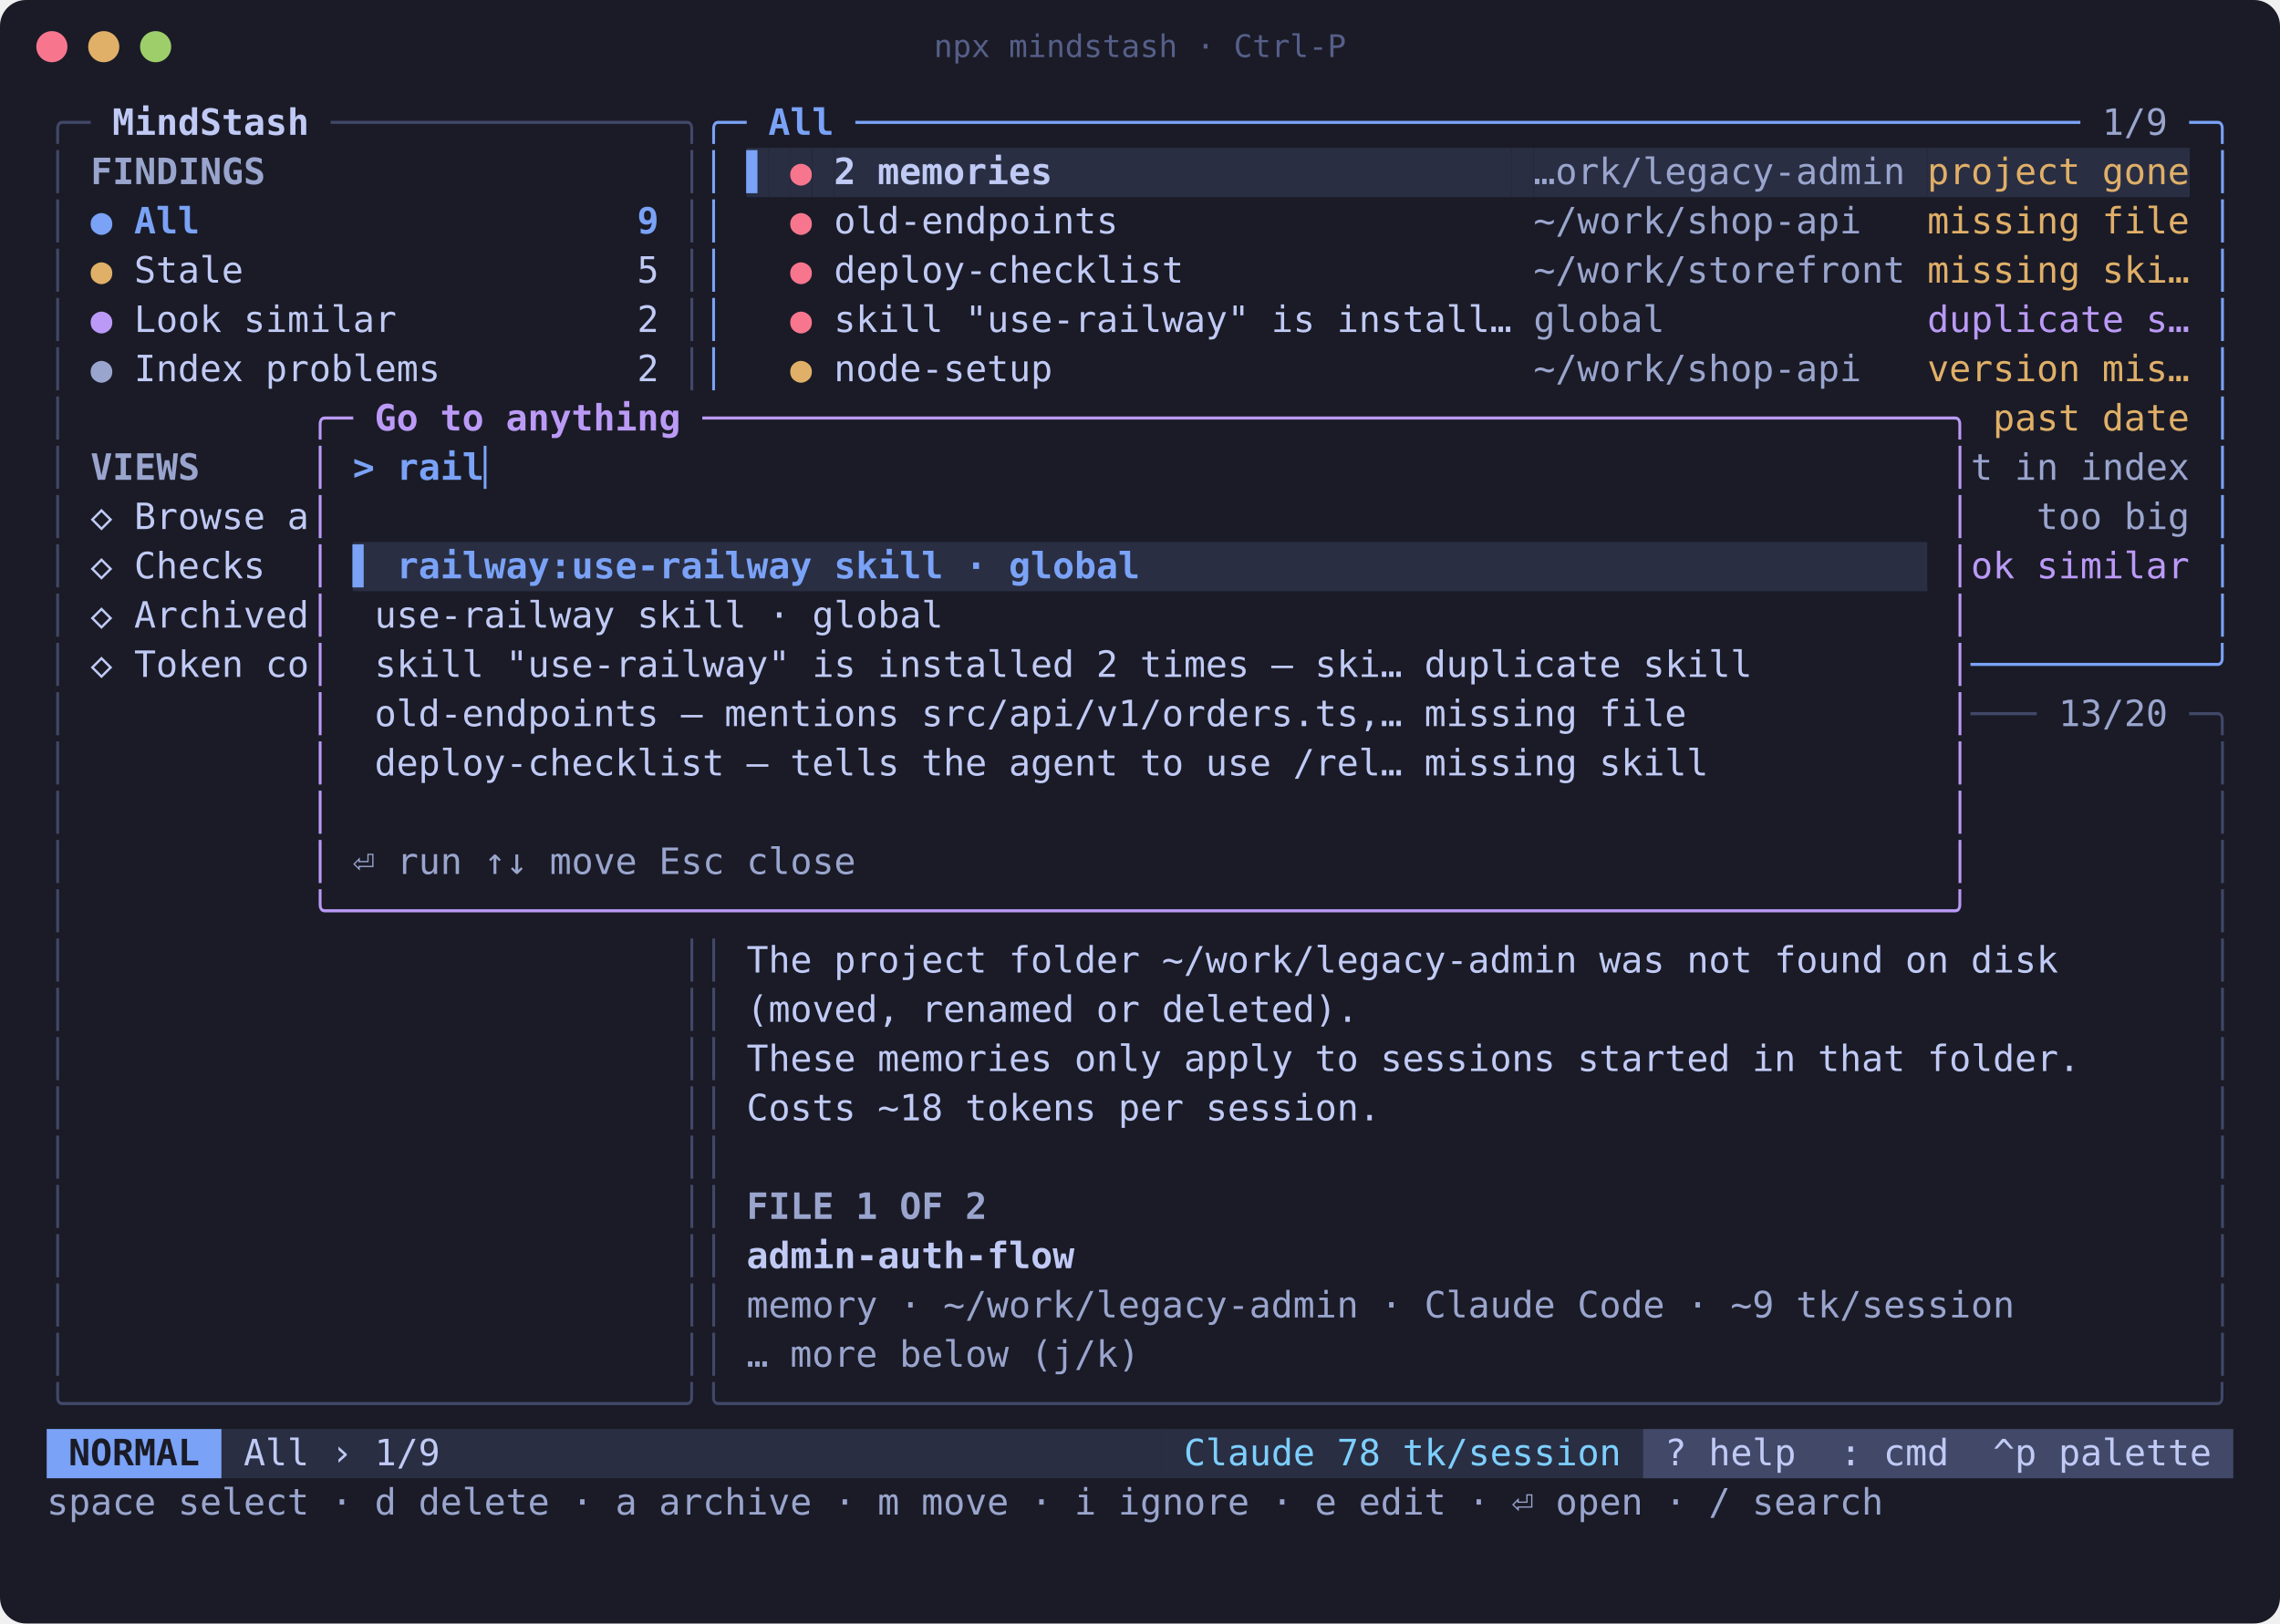
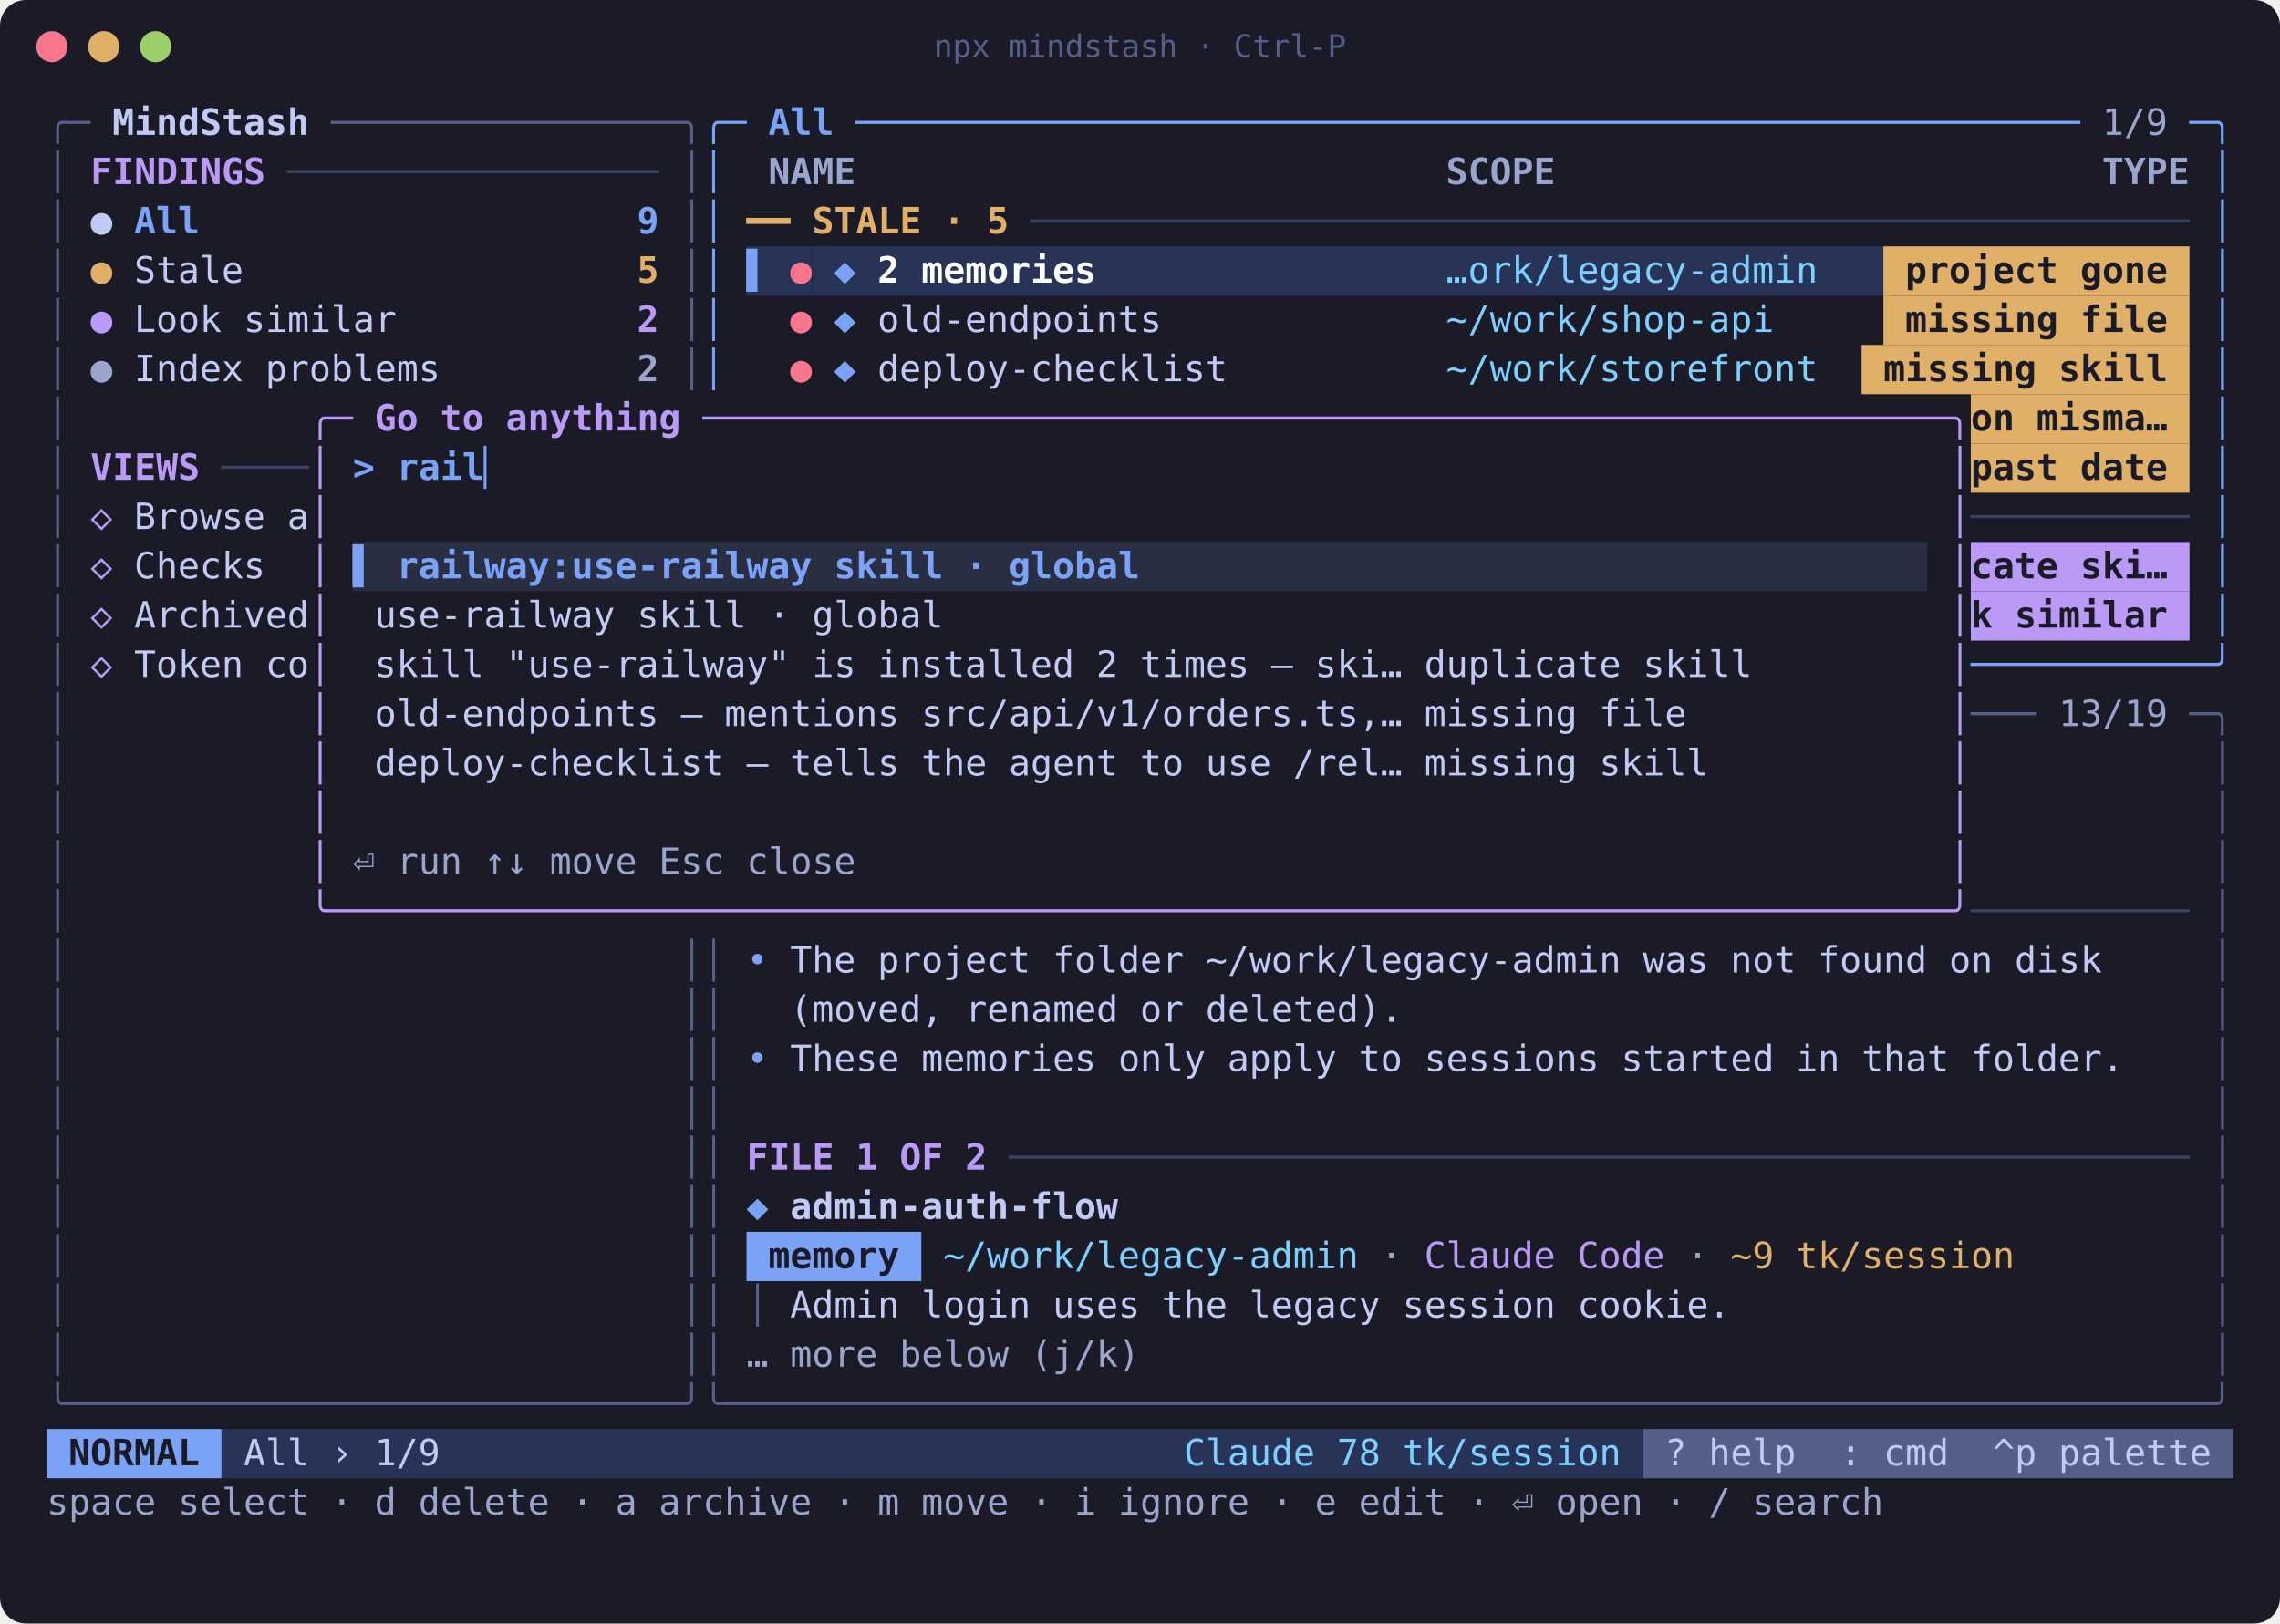
<svg xmlns="http://www.w3.org/2000/svg" width="879" height="626" viewBox="0 0 879 626" role="img" aria-label="npx mindstash · Ctrl-P">
  <rect width="879" height="626" rx="10" fill="#1a1b26" />
  <circle cx="20" cy="18" r="6" fill="#f7768e" />
  <circle cx="40" cy="18" r="6" fill="#e0af68" />
  <circle cx="60" cy="18" r="6" fill="#9ece6a" />
  <text x="439.5" y="22" fill="#565f89" font-size="12" text-anchor="middle" font-family="ui-monospace, SFMono-Regular, Menlo, monospace">npx mindstash · Ctrl-P</text>
  <g font-family="ui-monospace, SFMono-Regular, Menlo, Consolas, monospace" font-size="14" xml:space="preserve">
-     <text x="18.0" y="52" fill="#414868">╭─</text>
+     <text x="18.0" y="52" fill="#565f89">╭─</text>
    <text x="43.3" y="52" fill="#c0caf5" font-weight="700">MindStash</text>
-     <text x="127.6" y="52" fill="#414868">────────────────╮</text>
+     <text x="127.6" y="52" fill="#565f89">────────────────╮</text>
    <text x="270.9" y="52" fill="#7aa2f7">╭─</text>
    <text x="296.2" y="52" fill="#7aa2f7" font-weight="700">All</text>
    <text x="329.9" y="52" fill="#7aa2f7">────────────────────────────────────────────────────────</text>
    <text x="810.4" y="52" fill="#9aa5ce">1/9</text>
    <text x="844.1" y="52" fill="#7aa2f7">─╮</text>
-     <text x="18.0" y="71" fill="#414868">│</text>
-     <text x="34.9" y="71" fill="#9aa5ce" font-weight="700">FINDINGS</text>
-     <text x="262.5" y="71" fill="#414868">│</text>
+     <text x="18.0" y="71" fill="#565f89">│</text>
+     <text x="34.9" y="71" fill="#bb9af7" font-weight="700">FINDINGS</text>
+     <text x="110.7" y="71" fill="#3b4261">─────────────────</text>
+     <text x="262.5" y="71" fill="#565f89">│</text>
    <text x="270.9" y="71" fill="#7aa2f7">│</text>
-     <rect x="287.8" y="57" width="8.4" height="19" fill="#292e42" />
-     <text x="287.8" y="71" fill="#7aa2f7">▌</text>
-     <rect x="296.2" y="57" width="8.4" height="19" fill="#292e42" />
-     <rect x="304.6" y="57" width="8.4" height="19" fill="#292e42" />
-     <text x="304.6" y="71" fill="#f7768e">●</text>
-     <rect x="313.1" y="57" width="8.4" height="19" fill="#292e42" />
-     <rect x="321.5" y="57" width="261.3" height="19" fill="#292e42" />
-     <text x="321.5" y="71" fill="#c0caf5" font-weight="700">2</text>
-     <text x="338.3" y="71" fill="#c0caf5" font-weight="700">memories</text>
-     <rect x="582.8" y="57" width="8.4" height="19" fill="#292e42" />
-     <rect x="591.2" y="57" width="143.3" height="19" fill="#292e42" />
-     <text x="591.2" y="71" fill="#9aa5ce">…ork/legacy-admin</text>
-     <rect x="734.5" y="57" width="8.4" height="19" fill="#292e42" />
-     <rect x="743.0" y="57" width="101.2" height="19" fill="#292e42" />
-     <text x="743.0" y="71" fill="#e0af68">project</text>
-     <text x="810.4" y="71" fill="#e0af68">gone</text>
+     <text x="296.2" y="71" fill="#9aa5ce" font-weight="700">NAME</text>
+     <text x="557.5" y="71" fill="#9aa5ce" font-weight="700">SCOPE</text>
+     <text x="810.4" y="71" fill="#9aa5ce" font-weight="700">TYPE</text>
    <text x="852.6" y="71" fill="#7aa2f7">│</text>
-     <text x="18.0" y="90" fill="#414868">│</text>
-     <text x="34.9" y="90" fill="#7aa2f7" font-weight="700">●</text>
+     <text x="18.0" y="90" fill="#565f89">│</text>
+     <text x="34.9" y="90" fill="#c0caf5" font-weight="700">●</text>
    <text x="51.7" y="90" fill="#7aa2f7" font-weight="700">All</text>
    <text x="245.6" y="90" fill="#7aa2f7" font-weight="700">9</text>
-     <text x="262.5" y="90" fill="#414868">│</text>
+     <text x="262.5" y="90" fill="#565f89">│</text>
    <text x="270.9" y="90" fill="#7aa2f7">│</text>
-     <text x="304.6" y="90" fill="#f7768e">●</text>
-     <text x="321.5" y="90" fill="#c0caf5">old-endpoints</text>
-     <text x="591.2" y="90" fill="#9aa5ce">~/work/shop-api</text>
-     <text x="743.0" y="90" fill="#e0af68">missing</text>
-     <text x="810.4" y="90" fill="#e0af68">file</text>
+     <text x="287.8" y="90" fill="#e0af68">━━</text>
+     <text x="313.1" y="90" fill="#e0af68" font-weight="700">STALE</text>
+     <text x="363.6" y="90" fill="#e0af68" font-weight="700">·</text>
+     <text x="380.5" y="90" fill="#e0af68" font-weight="700">5</text>
+     <text x="397.3" y="90" fill="#3b4261">─────────────────────────────────────────────────────</text>
    <text x="852.6" y="90" fill="#7aa2f7">│</text>
-     <text x="18.0" y="109" fill="#414868">│</text>
+     <text x="18.0" y="109" fill="#565f89">│</text>
    <text x="34.9" y="109" fill="#e0af68">●</text>
    <text x="51.7" y="109" fill="#c0caf5">Stale</text>
-     <text x="245.6" y="109" fill="#c0caf5">5</text>
-     <text x="262.5" y="109" fill="#414868">│</text>
+     <text x="245.6" y="109" fill="#e0af68" font-weight="700">5</text>
+     <text x="262.5" y="109" fill="#565f89">│</text>
    <text x="270.9" y="109" fill="#7aa2f7">│</text>
+     <rect x="287.8" y="95" width="8.4" height="19" fill="#283457" />
+     <text x="287.8" y="109" fill="#7aa2f7">▌</text>
+     <rect x="296.2" y="95" width="8.4" height="19" fill="#283457" />
+     <rect x="304.6" y="95" width="8.4" height="19" fill="#283457" />
    <text x="304.6" y="109" fill="#f7768e">●</text>
-     <text x="321.5" y="109" fill="#c0caf5">deploy-checklist</text>
-     <text x="591.2" y="109" fill="#9aa5ce">~/work/storefront</text>
-     <text x="743.0" y="109" fill="#e0af68">missing</text>
-     <text x="810.4" y="109" fill="#e0af68">ski…</text>
+     <rect x="313.1" y="95" width="25.3" height="19" fill="#283457" />
+     <text x="321.5" y="109" fill="#7aa2f7">◆</text>
+     <rect x="338.3" y="95" width="210.8" height="19" fill="#283457" />
+     <text x="338.3" y="109" fill="#ffffff" font-weight="700">2</text>
+     <text x="355.2" y="109" fill="#ffffff" font-weight="700">memories</text>
+     <rect x="549.1" y="95" width="8.4" height="19" fill="#283457" />
+     <rect x="557.5" y="95" width="143.3" height="19" fill="#283457" />
+     <text x="557.5" y="109" fill="#7dcfff">…ork/legacy-admin</text>
+     <rect x="700.8" y="95" width="25.3" height="19" fill="#283457" />
+     <rect x="726.1" y="95" width="118.0" height="19" fill="#e0af68" />
+     <text x="734.5" y="109" fill="#1a1b26" font-weight="700">project</text>
+     <text x="802.0" y="109" fill="#1a1b26" font-weight="700">gone</text>
    <text x="852.6" y="109" fill="#7aa2f7">│</text>
-     <text x="18.0" y="128" fill="#414868">│</text>
+     <text x="18.0" y="128" fill="#565f89">│</text>
    <text x="34.9" y="128" fill="#bb9af7">●</text>
    <text x="51.7" y="128" fill="#c0caf5">Look</text>
    <text x="93.9" y="128" fill="#c0caf5">similar</text>
-     <text x="245.6" y="128" fill="#c0caf5">2</text>
-     <text x="262.5" y="128" fill="#414868">│</text>
+     <text x="245.6" y="128" fill="#bb9af7" font-weight="700">2</text>
+     <text x="262.5" y="128" fill="#565f89">│</text>
    <text x="270.9" y="128" fill="#7aa2f7">│</text>
    <text x="304.6" y="128" fill="#f7768e">●</text>
-     <text x="321.5" y="128" fill="#c0caf5">skill</text>
-     <text x="372.1" y="128" fill="#c0caf5">"use-railway"</text>
-     <text x="490.1" y="128" fill="#c0caf5">is</text>
-     <text x="515.4" y="128" fill="#c0caf5">install…</text>
-     <text x="591.2" y="128" fill="#9aa5ce">global</text>
-     <text x="743.0" y="128" fill="#bb9af7">duplicate</text>
-     <text x="827.3" y="128" fill="#bb9af7">s…</text>
+     <text x="321.5" y="128" fill="#7aa2f7">◆</text>
+     <text x="338.3" y="128" fill="#c0caf5">old-endpoints</text>
+     <text x="557.5" y="128" fill="#7dcfff">~/work/shop-api</text>
+     <rect x="726.1" y="114" width="118.0" height="19" fill="#e0af68" />
+     <text x="734.5" y="128" fill="#1a1b26" font-weight="700">missing</text>
+     <text x="802.0" y="128" fill="#1a1b26" font-weight="700">file</text>
    <text x="852.6" y="128" fill="#7aa2f7">│</text>
-     <text x="18.0" y="147" fill="#414868">│</text>
+     <text x="18.0" y="147" fill="#565f89">│</text>
    <text x="34.9" y="147" fill="#9aa5ce">●</text>
    <text x="51.7" y="147" fill="#c0caf5">Index</text>
    <text x="102.3" y="147" fill="#c0caf5">problems</text>
-     <text x="245.6" y="147" fill="#c0caf5">2</text>
-     <text x="262.5" y="147" fill="#414868">│</text>
+     <text x="245.6" y="147" fill="#9aa5ce" font-weight="700">2</text>
+     <text x="262.5" y="147" fill="#565f89">│</text>
    <text x="270.9" y="147" fill="#7aa2f7">│</text>
-     <text x="304.6" y="147" fill="#e0af68">●</text>
-     <text x="321.5" y="147" fill="#c0caf5">node-setup</text>
-     <text x="591.2" y="147" fill="#9aa5ce">~/work/shop-api</text>
-     <text x="743.0" y="147" fill="#e0af68">version</text>
-     <text x="810.4" y="147" fill="#e0af68">mis…</text>
+     <text x="304.6" y="147" fill="#f7768e">●</text>
+     <text x="321.5" y="147" fill="#7aa2f7">◆</text>
+     <text x="338.3" y="147" fill="#c0caf5">deploy-checklist</text>
+     <text x="557.5" y="147" fill="#7dcfff">~/work/storefront</text>
+     <rect x="717.7" y="133" width="126.4" height="19" fill="#e0af68" />
+     <text x="726.1" y="147" fill="#1a1b26" font-weight="700">missing</text>
+     <text x="793.6" y="147" fill="#1a1b26" font-weight="700">skill</text>
    <text x="852.6" y="147" fill="#7aa2f7">│</text>
-     <text x="18.0" y="166" fill="#414868">│</text>
+     <text x="18.0" y="166" fill="#565f89">│</text>
    <text x="119.2" y="166" fill="#bb9af7">╭─</text>
    <text x="144.4" y="166" fill="#bb9af7" font-weight="700">Go</text>
    <text x="169.7" y="166" fill="#bb9af7" font-weight="700">to</text>
    <text x="195.0" y="166" fill="#bb9af7" font-weight="700">anything</text>
    <text x="270.9" y="166" fill="#bb9af7">─────────────────────────────────────────────────────────╮</text>
-     <text x="768.3" y="166" fill="#e0af68">past</text>
-     <text x="810.4" y="166" fill="#e0af68">date</text>
+     <rect x="759.8" y="152" width="84.3" height="19" fill="#e0af68" />
+     <text x="759.8" y="166" fill="#1a1b26" font-weight="700">on</text>
+     <text x="785.1" y="166" fill="#1a1b26" font-weight="700">misma…</text>
    <text x="852.6" y="166" fill="#7aa2f7">│</text>
-     <text x="18.0" y="185" fill="#414868">│</text>
-     <text x="34.9" y="185" fill="#9aa5ce" font-weight="700">VIEWS</text>
+     <text x="18.0" y="185" fill="#565f89">│</text>
+     <text x="34.9" y="185" fill="#bb9af7" font-weight="700">VIEWS</text>
+     <text x="85.4" y="185" fill="#3b4261">────</text>
    <text x="119.2" y="185" fill="#bb9af7">│</text>
    <text x="136.0" y="185" fill="#7aa2f7" font-weight="700">&gt;</text>
    <text x="152.9" y="185" fill="#7aa2f7" font-weight="700">rail▏</text>
    <text x="751.4" y="185" fill="#bb9af7">│</text>
-     <text x="759.8" y="185" fill="#9aa5ce">t</text>
-     <text x="776.7" y="185" fill="#9aa5ce">in</text>
-     <text x="802.0" y="185" fill="#9aa5ce">index</text>
+     <rect x="759.8" y="171" width="84.3" height="19" fill="#e0af68" />
+     <text x="759.8" y="185" fill="#1a1b26" font-weight="700">past</text>
+     <text x="802.0" y="185" fill="#1a1b26" font-weight="700">date</text>
    <text x="852.6" y="185" fill="#7aa2f7">│</text>
-     <text x="18.0" y="204" fill="#414868">│</text>
-     <text x="34.9" y="204" fill="#c0caf5">◇</text>
+     <text x="18.0" y="204" fill="#565f89">│</text>
+     <text x="34.9" y="204" fill="#bb9af7">◇</text>
    <text x="51.7" y="204" fill="#c0caf5">Browse</text>
    <text x="110.7" y="204" fill="#c0caf5">a</text>
    <text x="119.2" y="204" fill="#bb9af7">│</text>
    <text x="751.4" y="204" fill="#bb9af7">│</text>
-     <text x="785.1" y="204" fill="#9aa5ce">too</text>
-     <text x="818.9" y="204" fill="#9aa5ce">big</text>
+     <text x="759.8" y="204" fill="#3b4261">──────────</text>
    <text x="852.6" y="204" fill="#7aa2f7">│</text>
-     <text x="18.0" y="223" fill="#414868">│</text>
-     <text x="34.9" y="223" fill="#c0caf5">◇</text>
+     <text x="18.0" y="223" fill="#565f89">│</text>
+     <text x="34.9" y="223" fill="#bb9af7">◇</text>
    <text x="51.7" y="223" fill="#c0caf5">Checks</text>
    <text x="119.2" y="223" fill="#bb9af7">│</text>
    <rect x="136.0" y="209" width="607.0" height="19" fill="#292e42" />
    <text x="136.0" y="223" fill="#7aa2f7" font-weight="700">▌</text>
    <text x="152.9" y="223" fill="#7aa2f7" font-weight="700">railway:use-railway</text>
    <text x="321.5" y="223" fill="#7aa2f7" font-weight="700">skill</text>
    <text x="372.1" y="223" fill="#7aa2f7" font-weight="700">·</text>
    <text x="388.9" y="223" fill="#7aa2f7" font-weight="700">global</text>
-     <text x="751.4" y="223" fill="#bb9af7">│ok</text>
-     <text x="785.1" y="223" fill="#bb9af7">similar</text>
+     <text x="751.4" y="223" fill="#bb9af7">│</text>
+     <rect x="759.8" y="209" width="84.3" height="19" fill="#bb9af7" />
+     <text x="759.8" y="223" fill="#1a1b26" font-weight="700">cate</text>
+     <text x="802.0" y="223" fill="#1a1b26" font-weight="700">ski…</text>
    <text x="852.6" y="223" fill="#7aa2f7">│</text>
-     <text x="18.0" y="242" fill="#414868">│</text>
-     <text x="34.9" y="242" fill="#c0caf5">◇</text>
+     <text x="18.0" y="242" fill="#565f89">│</text>
+     <text x="34.9" y="242" fill="#bb9af7">◇</text>
    <text x="51.7" y="242" fill="#c0caf5">Archived</text>
    <text x="119.2" y="242" fill="#bb9af7">│</text>
    <text x="144.4" y="242" fill="#c0caf5">use-railway</text>
    <text x="245.6" y="242" fill="#c0caf5">skill</text>
    <text x="296.2" y="242" fill="#c0caf5">·</text>
    <text x="313.1" y="242" fill="#c0caf5">global</text>
    <text x="751.4" y="242" fill="#bb9af7">│</text>
+     <rect x="759.8" y="228" width="84.3" height="19" fill="#bb9af7" />
+     <text x="759.8" y="242" fill="#1a1b26" font-weight="700">k</text>
+     <text x="776.7" y="242" fill="#1a1b26" font-weight="700">similar</text>
    <text x="852.6" y="242" fill="#7aa2f7">│</text>
-     <text x="18.0" y="261" fill="#414868">│</text>
-     <text x="34.9" y="261" fill="#c0caf5">◇</text>
+     <text x="18.0" y="261" fill="#565f89">│</text>
+     <text x="34.9" y="261" fill="#bb9af7">◇</text>
    <text x="51.7" y="261" fill="#c0caf5">Token</text>
    <text x="102.3" y="261" fill="#c0caf5">co</text>
    <text x="119.2" y="261" fill="#bb9af7">│</text>
    <text x="144.4" y="261" fill="#c0caf5">skill</text>
    <text x="195.0" y="261" fill="#c0caf5">"use-railway"</text>
    <text x="313.1" y="261" fill="#c0caf5">is</text>
    <text x="338.3" y="261" fill="#c0caf5">installed</text>
    <text x="422.6" y="261" fill="#c0caf5">2</text>
    <text x="439.5" y="261" fill="#c0caf5">times</text>
    <text x="490.1" y="261" fill="#c0caf5">—</text>
    <text x="506.9" y="261" fill="#c0caf5">ski…</text>
    <text x="549.1" y="261" fill="#c0caf5">duplicate</text>
    <text x="633.4" y="261" fill="#c0caf5">skill</text>
    <text x="751.4" y="261" fill="#bb9af7">│</text>
    <text x="759.8" y="261" fill="#7aa2f7">───────────╯</text>
-     <text x="18.0" y="280" fill="#414868">│</text>
+     <text x="18.0" y="280" fill="#565f89">│</text>
    <text x="119.2" y="280" fill="#bb9af7">│</text>
    <text x="144.4" y="280" fill="#c0caf5">old-endpoints</text>
    <text x="262.5" y="280" fill="#c0caf5">—</text>
    <text x="279.3" y="280" fill="#c0caf5">mentions</text>
    <text x="355.2" y="280" fill="#c0caf5">src/api/v1/orders.ts,…</text>
    <text x="549.1" y="280" fill="#c0caf5">missing</text>
    <text x="616.5" y="280" fill="#c0caf5">file</text>
    <text x="751.4" y="280" fill="#bb9af7">│</text>
-     <text x="759.8" y="280" fill="#414868">───</text>
-     <text x="793.6" y="280" fill="#9aa5ce">13/20</text>
-     <text x="844.1" y="280" fill="#414868">─╮</text>
-     <text x="18.0" y="299" fill="#414868">│</text>
+     <text x="759.8" y="280" fill="#565f89">───</text>
+     <text x="793.6" y="280" fill="#9aa5ce">13/19</text>
+     <text x="844.1" y="280" fill="#565f89">─╮</text>
+     <text x="18.0" y="299" fill="#565f89">│</text>
    <text x="119.2" y="299" fill="#bb9af7">│</text>
    <text x="144.4" y="299" fill="#c0caf5">deploy-checklist</text>
    <text x="287.8" y="299" fill="#c0caf5">—</text>
    <text x="304.6" y="299" fill="#c0caf5">tells</text>
    <text x="355.2" y="299" fill="#c0caf5">the</text>
    <text x="388.9" y="299" fill="#c0caf5">agent</text>
    <text x="439.5" y="299" fill="#c0caf5">to</text>
    <text x="464.8" y="299" fill="#c0caf5">use</text>
    <text x="498.5" y="299" fill="#c0caf5">/rel…</text>
    <text x="549.1" y="299" fill="#c0caf5">missing</text>
    <text x="616.5" y="299" fill="#c0caf5">skill</text>
    <text x="751.4" y="299" fill="#bb9af7">│</text>
-     <text x="852.6" y="299" fill="#414868">│</text>
-     <text x="18.0" y="318" fill="#414868">│</text>
+     <text x="852.6" y="299" fill="#565f89">│</text>
+     <text x="18.0" y="318" fill="#565f89">│</text>
    <text x="119.2" y="318" fill="#bb9af7">│</text>
    <text x="751.4" y="318" fill="#bb9af7">│</text>
-     <text x="852.6" y="318" fill="#414868">│</text>
-     <text x="18.0" y="337" fill="#414868">│</text>
+     <text x="852.6" y="318" fill="#565f89">│</text>
+     <text x="18.0" y="337" fill="#565f89">│</text>
    <text x="119.2" y="337" fill="#bb9af7">│</text>
    <text x="136.0" y="337" fill="#9aa5ce">⏎</text>
    <text x="152.9" y="337" fill="#9aa5ce">run</text>
    <text x="186.6" y="337" fill="#9aa5ce">↑↓</text>
    <text x="211.9" y="337" fill="#9aa5ce">move</text>
    <text x="254.0" y="337" fill="#9aa5ce">Esc</text>
    <text x="287.8" y="337" fill="#9aa5ce">close</text>
    <text x="751.4" y="337" fill="#bb9af7">│</text>
-     <text x="852.6" y="337" fill="#414868">│</text>
-     <text x="18.0" y="356" fill="#414868">│</text>
+     <text x="852.6" y="337" fill="#565f89">│</text>
+     <text x="18.0" y="356" fill="#565f89">│</text>
    <text x="119.2" y="356" fill="#bb9af7">╰──────────────────────────────────────────────────────────────────────────╯</text>
-     <text x="852.6" y="356" fill="#414868">│</text>
-     <text x="18.0" y="375" fill="#414868">│</text>
-     <text x="262.5" y="375" fill="#414868">││</text>
-     <text x="287.8" y="375" fill="#c0caf5">The</text>
-     <text x="321.5" y="375" fill="#c0caf5">project</text>
-     <text x="388.9" y="375" fill="#c0caf5">folder</text>
-     <text x="447.9" y="375" fill="#c0caf5">~/work/legacy-admin</text>
-     <text x="616.5" y="375" fill="#c0caf5">was</text>
-     <text x="650.3" y="375" fill="#c0caf5">not</text>
-     <text x="684.0" y="375" fill="#c0caf5">found</text>
-     <text x="734.5" y="375" fill="#c0caf5">on</text>
-     <text x="759.8" y="375" fill="#c0caf5">disk</text>
-     <text x="852.6" y="375" fill="#414868">│</text>
-     <text x="18.0" y="394" fill="#414868">│</text>
-     <text x="262.5" y="394" fill="#414868">││</text>
-     <text x="287.8" y="394" fill="#c0caf5">(moved,</text>
-     <text x="355.2" y="394" fill="#c0caf5">renamed</text>
-     <text x="422.6" y="394" fill="#c0caf5">or</text>
-     <text x="447.9" y="394" fill="#c0caf5">deleted).</text>
-     <text x="852.6" y="394" fill="#414868">│</text>
-     <text x="18.0" y="413" fill="#414868">│</text>
-     <text x="262.5" y="413" fill="#414868">││</text>
-     <text x="287.8" y="413" fill="#c0caf5">These</text>
-     <text x="338.3" y="413" fill="#c0caf5">memories</text>
-     <text x="414.2" y="413" fill="#c0caf5">only</text>
-     <text x="456.4" y="413" fill="#c0caf5">apply</text>
-     <text x="506.9" y="413" fill="#c0caf5">to</text>
-     <text x="532.2" y="413" fill="#c0caf5">sessions</text>
-     <text x="608.1" y="413" fill="#c0caf5">started</text>
-     <text x="675.5" y="413" fill="#c0caf5">in</text>
-     <text x="700.8" y="413" fill="#c0caf5">that</text>
-     <text x="743.0" y="413" fill="#c0caf5">folder.</text>
-     <text x="852.6" y="413" fill="#414868">│</text>
-     <text x="18.0" y="432" fill="#414868">│</text>
-     <text x="262.5" y="432" fill="#414868">││</text>
-     <text x="287.8" y="432" fill="#c0caf5">Costs</text>
-     <text x="338.3" y="432" fill="#c0caf5">~18</text>
-     <text x="372.1" y="432" fill="#c0caf5">tokens</text>
-     <text x="431.1" y="432" fill="#c0caf5">per</text>
-     <text x="464.8" y="432" fill="#c0caf5">session.</text>
-     <text x="852.6" y="432" fill="#414868">│</text>
-     <text x="18.0" y="451" fill="#414868">│</text>
-     <text x="262.5" y="451" fill="#414868">││</text>
-     <text x="852.6" y="451" fill="#414868">│</text>
-     <text x="18.0" y="470" fill="#414868">│</text>
-     <text x="262.5" y="470" fill="#414868">││</text>
-     <text x="287.8" y="470" fill="#9aa5ce" font-weight="700">FILE</text>
-     <text x="329.9" y="470" fill="#9aa5ce" font-weight="700">1</text>
-     <text x="346.8" y="470" fill="#9aa5ce" font-weight="700">OF</text>
-     <text x="372.1" y="470" fill="#9aa5ce" font-weight="700">2</text>
-     <text x="852.6" y="470" fill="#414868">│</text>
-     <text x="18.0" y="489" fill="#414868">│</text>
-     <text x="262.5" y="489" fill="#414868">││</text>
-     <text x="287.8" y="489" fill="#c0caf5" font-weight="700">admin-auth-flow</text>
-     <text x="852.6" y="489" fill="#414868">│</text>
-     <text x="18.0" y="508" fill="#414868">│</text>
-     <text x="262.5" y="508" fill="#414868">││</text>
-     <text x="287.8" y="508" fill="#9aa5ce">memory</text>
-     <text x="346.8" y="508" fill="#9aa5ce">·</text>
-     <text x="363.6" y="508" fill="#9aa5ce">~/work/legacy-admin</text>
-     <text x="532.2" y="508" fill="#9aa5ce">·</text>
-     <text x="549.1" y="508" fill="#9aa5ce">Claude</text>
-     <text x="608.1" y="508" fill="#9aa5ce">Code</text>
-     <text x="650.3" y="508" fill="#9aa5ce">·</text>
-     <text x="667.1" y="508" fill="#9aa5ce">~9</text>
-     <text x="692.4" y="508" fill="#9aa5ce">tk/session</text>
-     <text x="852.6" y="508" fill="#414868">│</text>
-     <text x="18.0" y="527" fill="#414868">│</text>
-     <text x="262.5" y="527" fill="#414868">││</text>
+     <text x="759.8" y="356" fill="#3b4261">──────────</text>
+     <text x="852.6" y="356" fill="#565f89">│</text>
+     <text x="18.0" y="375" fill="#565f89">│</text>
+     <text x="262.5" y="375" fill="#565f89">││</text>
+     <text x="287.8" y="375" fill="#7aa2f7">•</text>
+     <text x="304.6" y="375" fill="#c0caf5">The</text>
+     <text x="338.3" y="375" fill="#c0caf5">project</text>
+     <text x="405.8" y="375" fill="#c0caf5">folder</text>
+     <text x="464.8" y="375" fill="#c0caf5">~/work/legacy-admin</text>
+     <text x="633.4" y="375" fill="#c0caf5">was</text>
+     <text x="667.1" y="375" fill="#c0caf5">not</text>
+     <text x="700.8" y="375" fill="#c0caf5">found</text>
+     <text x="751.4" y="375" fill="#c0caf5">on</text>
+     <text x="776.7" y="375" fill="#c0caf5">disk</text>
+     <text x="852.6" y="375" fill="#565f89">│</text>
+     <text x="18.0" y="394" fill="#565f89">│</text>
+     <text x="262.5" y="394" fill="#565f89">││</text>
+     <text x="304.6" y="394" fill="#c0caf5">(moved,</text>
+     <text x="372.1" y="394" fill="#c0caf5">renamed</text>
+     <text x="439.5" y="394" fill="#c0caf5">or</text>
+     <text x="464.8" y="394" fill="#c0caf5">deleted).</text>
+     <text x="852.6" y="394" fill="#565f89">│</text>
+     <text x="18.0" y="413" fill="#565f89">│</text>
+     <text x="262.5" y="413" fill="#565f89">││</text>
+     <text x="287.8" y="413" fill="#7aa2f7">•</text>
+     <text x="304.6" y="413" fill="#c0caf5">These</text>
+     <text x="355.2" y="413" fill="#c0caf5">memories</text>
+     <text x="431.1" y="413" fill="#c0caf5">only</text>
+     <text x="473.2" y="413" fill="#c0caf5">apply</text>
+     <text x="523.8" y="413" fill="#c0caf5">to</text>
+     <text x="549.1" y="413" fill="#c0caf5">sessions</text>
+     <text x="625.0" y="413" fill="#c0caf5">started</text>
+     <text x="692.4" y="413" fill="#c0caf5">in</text>
+     <text x="717.7" y="413" fill="#c0caf5">that</text>
+     <text x="759.8" y="413" fill="#c0caf5">folder.</text>
+     <text x="852.6" y="413" fill="#565f89">│</text>
+     <text x="18.0" y="432" fill="#565f89">│</text>
+     <text x="262.5" y="432" fill="#565f89">││</text>
+     <text x="852.6" y="432" fill="#565f89">│</text>
+     <text x="18.0" y="451" fill="#565f89">│</text>
+     <text x="262.5" y="451" fill="#565f89">││</text>
+     <text x="287.8" y="451" fill="#bb9af7" font-weight="700">FILE</text>
+     <text x="329.9" y="451" fill="#bb9af7" font-weight="700">1</text>
+     <text x="346.8" y="451" fill="#bb9af7" font-weight="700">OF</text>
+     <text x="372.1" y="451" fill="#bb9af7" font-weight="700">2</text>
+     <text x="388.9" y="451" fill="#3b4261">──────────────────────────────────────────────────────</text>
+     <text x="852.6" y="451" fill="#565f89">│</text>
+     <text x="18.0" y="470" fill="#565f89">│</text>
+     <text x="262.5" y="470" fill="#565f89">││</text>
+     <text x="287.8" y="470" fill="#7aa2f7">◆</text>
+     <text x="304.6" y="470" fill="#c0caf5" font-weight="700">admin-auth-flow</text>
+     <text x="852.6" y="470" fill="#565f89">│</text>
+     <text x="18.0" y="489" fill="#565f89">│</text>
+     <text x="262.5" y="489" fill="#565f89">││</text>
+     <rect x="287.8" y="475" width="67.4" height="19" fill="#7aa2f7" />
+     <text x="296.2" y="489" fill="#1a1b26" font-weight="700">memory</text>
+     <text x="363.6" y="489" fill="#7dcfff">~/work/legacy-admin</text>
+     <text x="532.2" y="489" fill="#9aa5ce">·</text>
+     <text x="549.1" y="489" fill="#bb9af7">Claude</text>
+     <text x="608.1" y="489" fill="#bb9af7">Code</text>
+     <text x="650.3" y="489" fill="#9aa5ce">·</text>
+     <text x="667.1" y="489" fill="#e0af68">~9</text>
+     <text x="692.4" y="489" fill="#e0af68">tk/session</text>
+     <text x="852.6" y="489" fill="#565f89">│</text>
+     <text x="18.0" y="508" fill="#565f89">│</text>
+     <text x="262.5" y="508" fill="#565f89">││</text>
+     <text x="287.8" y="508" fill="#565f89">│</text>
+     <text x="304.6" y="508" fill="#c0caf5">Admin</text>
+     <text x="355.2" y="508" fill="#c0caf5">login</text>
+     <text x="405.8" y="508" fill="#c0caf5">uses</text>
+     <text x="447.9" y="508" fill="#c0caf5">the</text>
+     <text x="481.6" y="508" fill="#c0caf5">legacy</text>
+     <text x="540.7" y="508" fill="#c0caf5">session</text>
+     <text x="608.1" y="508" fill="#c0caf5">cookie.</text>
+     <text x="852.6" y="508" fill="#565f89">│</text>
+     <text x="18.0" y="527" fill="#565f89">│</text>
+     <text x="262.5" y="527" fill="#565f89">││</text>
    <text x="287.8" y="527" fill="#9aa5ce">…</text>
    <text x="304.6" y="527" fill="#9aa5ce">more</text>
    <text x="346.8" y="527" fill="#9aa5ce">below</text>
    <text x="397.3" y="527" fill="#9aa5ce">(j/k)</text>
-     <text x="852.6" y="527" fill="#414868">│</text>
-     <text x="18.0" y="546" fill="#414868">╰────────────────────────────╯╰────────────────────────────────────────────────────────────────────╯</text>
+     <text x="852.6" y="527" fill="#565f89">│</text>
+     <text x="18.0" y="546" fill="#565f89">╰────────────────────────────╯╰────────────────────────────────────────────────────────────────────╯</text>
    <rect x="18.0" y="551" width="67.4" height="19" fill="#7aa2f7" />
    <text x="26.4" y="565" fill="#1a1b26" font-weight="700">NORMAL</text>
-     <rect x="85.4" y="551" width="362.5" height="19" fill="#292e42" />
+     <rect x="85.4" y="551" width="362.5" height="19" fill="#283457" />
    <text x="93.9" y="565" fill="#c0caf5">All</text>
    <text x="127.6" y="565" fill="#c0caf5">›</text>
    <text x="144.4" y="565" fill="#c0caf5">1/9</text>
-     <rect x="447.9" y="551" width="185.5" height="19" fill="#292e42" />
+     <rect x="447.9" y="551" width="185.5" height="19" fill="#283457" />
    <text x="456.4" y="565" fill="#7dcfff">Claude</text>
    <text x="515.4" y="565" fill="#7dcfff">78</text>
    <text x="540.7" y="565" fill="#7dcfff">tk/session</text>
-     <rect x="633.4" y="551" width="227.6" height="19" fill="#414868" />
+     <rect x="633.4" y="551" width="227.6" height="19" fill="#565f89" />
    <text x="641.8" y="565" fill="#c0caf5">?</text>
    <text x="658.7" y="565" fill="#c0caf5">help</text>
    <text x="709.3" y="565" fill="#c0caf5">:</text>
    <text x="726.1" y="565" fill="#c0caf5">cmd</text>
    <text x="768.3" y="565" fill="#c0caf5">^p</text>
    <text x="793.6" y="565" fill="#c0caf5">palette</text>
    <text x="18.0" y="584" fill="#9aa5ce">space</text>
    <text x="68.6" y="584" fill="#9aa5ce">select</text>
    <text x="127.6" y="584" fill="#9aa5ce">·</text>
    <text x="144.4" y="584" fill="#9aa5ce">d</text>
    <text x="161.3" y="584" fill="#9aa5ce">delete</text>
    <text x="220.3" y="584" fill="#9aa5ce">·</text>
    <text x="237.2" y="584" fill="#9aa5ce">a</text>
    <text x="254.0" y="584" fill="#9aa5ce">archive</text>
    <text x="321.5" y="584" fill="#9aa5ce">·</text>
    <text x="338.3" y="584" fill="#9aa5ce">m</text>
    <text x="355.2" y="584" fill="#9aa5ce">move</text>
    <text x="397.3" y="584" fill="#9aa5ce">·</text>
    <text x="414.2" y="584" fill="#9aa5ce">i</text>
    <text x="431.1" y="584" fill="#9aa5ce">ignore</text>
    <text x="490.1" y="584" fill="#9aa5ce">·</text>
    <text x="506.9" y="584" fill="#9aa5ce">e</text>
    <text x="523.8" y="584" fill="#9aa5ce">edit</text>
    <text x="565.9" y="584" fill="#9aa5ce">·</text>
    <text x="582.8" y="584" fill="#9aa5ce">⏎</text>
    <text x="599.7" y="584" fill="#9aa5ce">open</text>
    <text x="641.8" y="584" fill="#9aa5ce">·</text>
    <text x="658.7" y="584" fill="#9aa5ce">/</text>
    <text x="675.5" y="584" fill="#9aa5ce">search</text>
  </g>
</svg>
